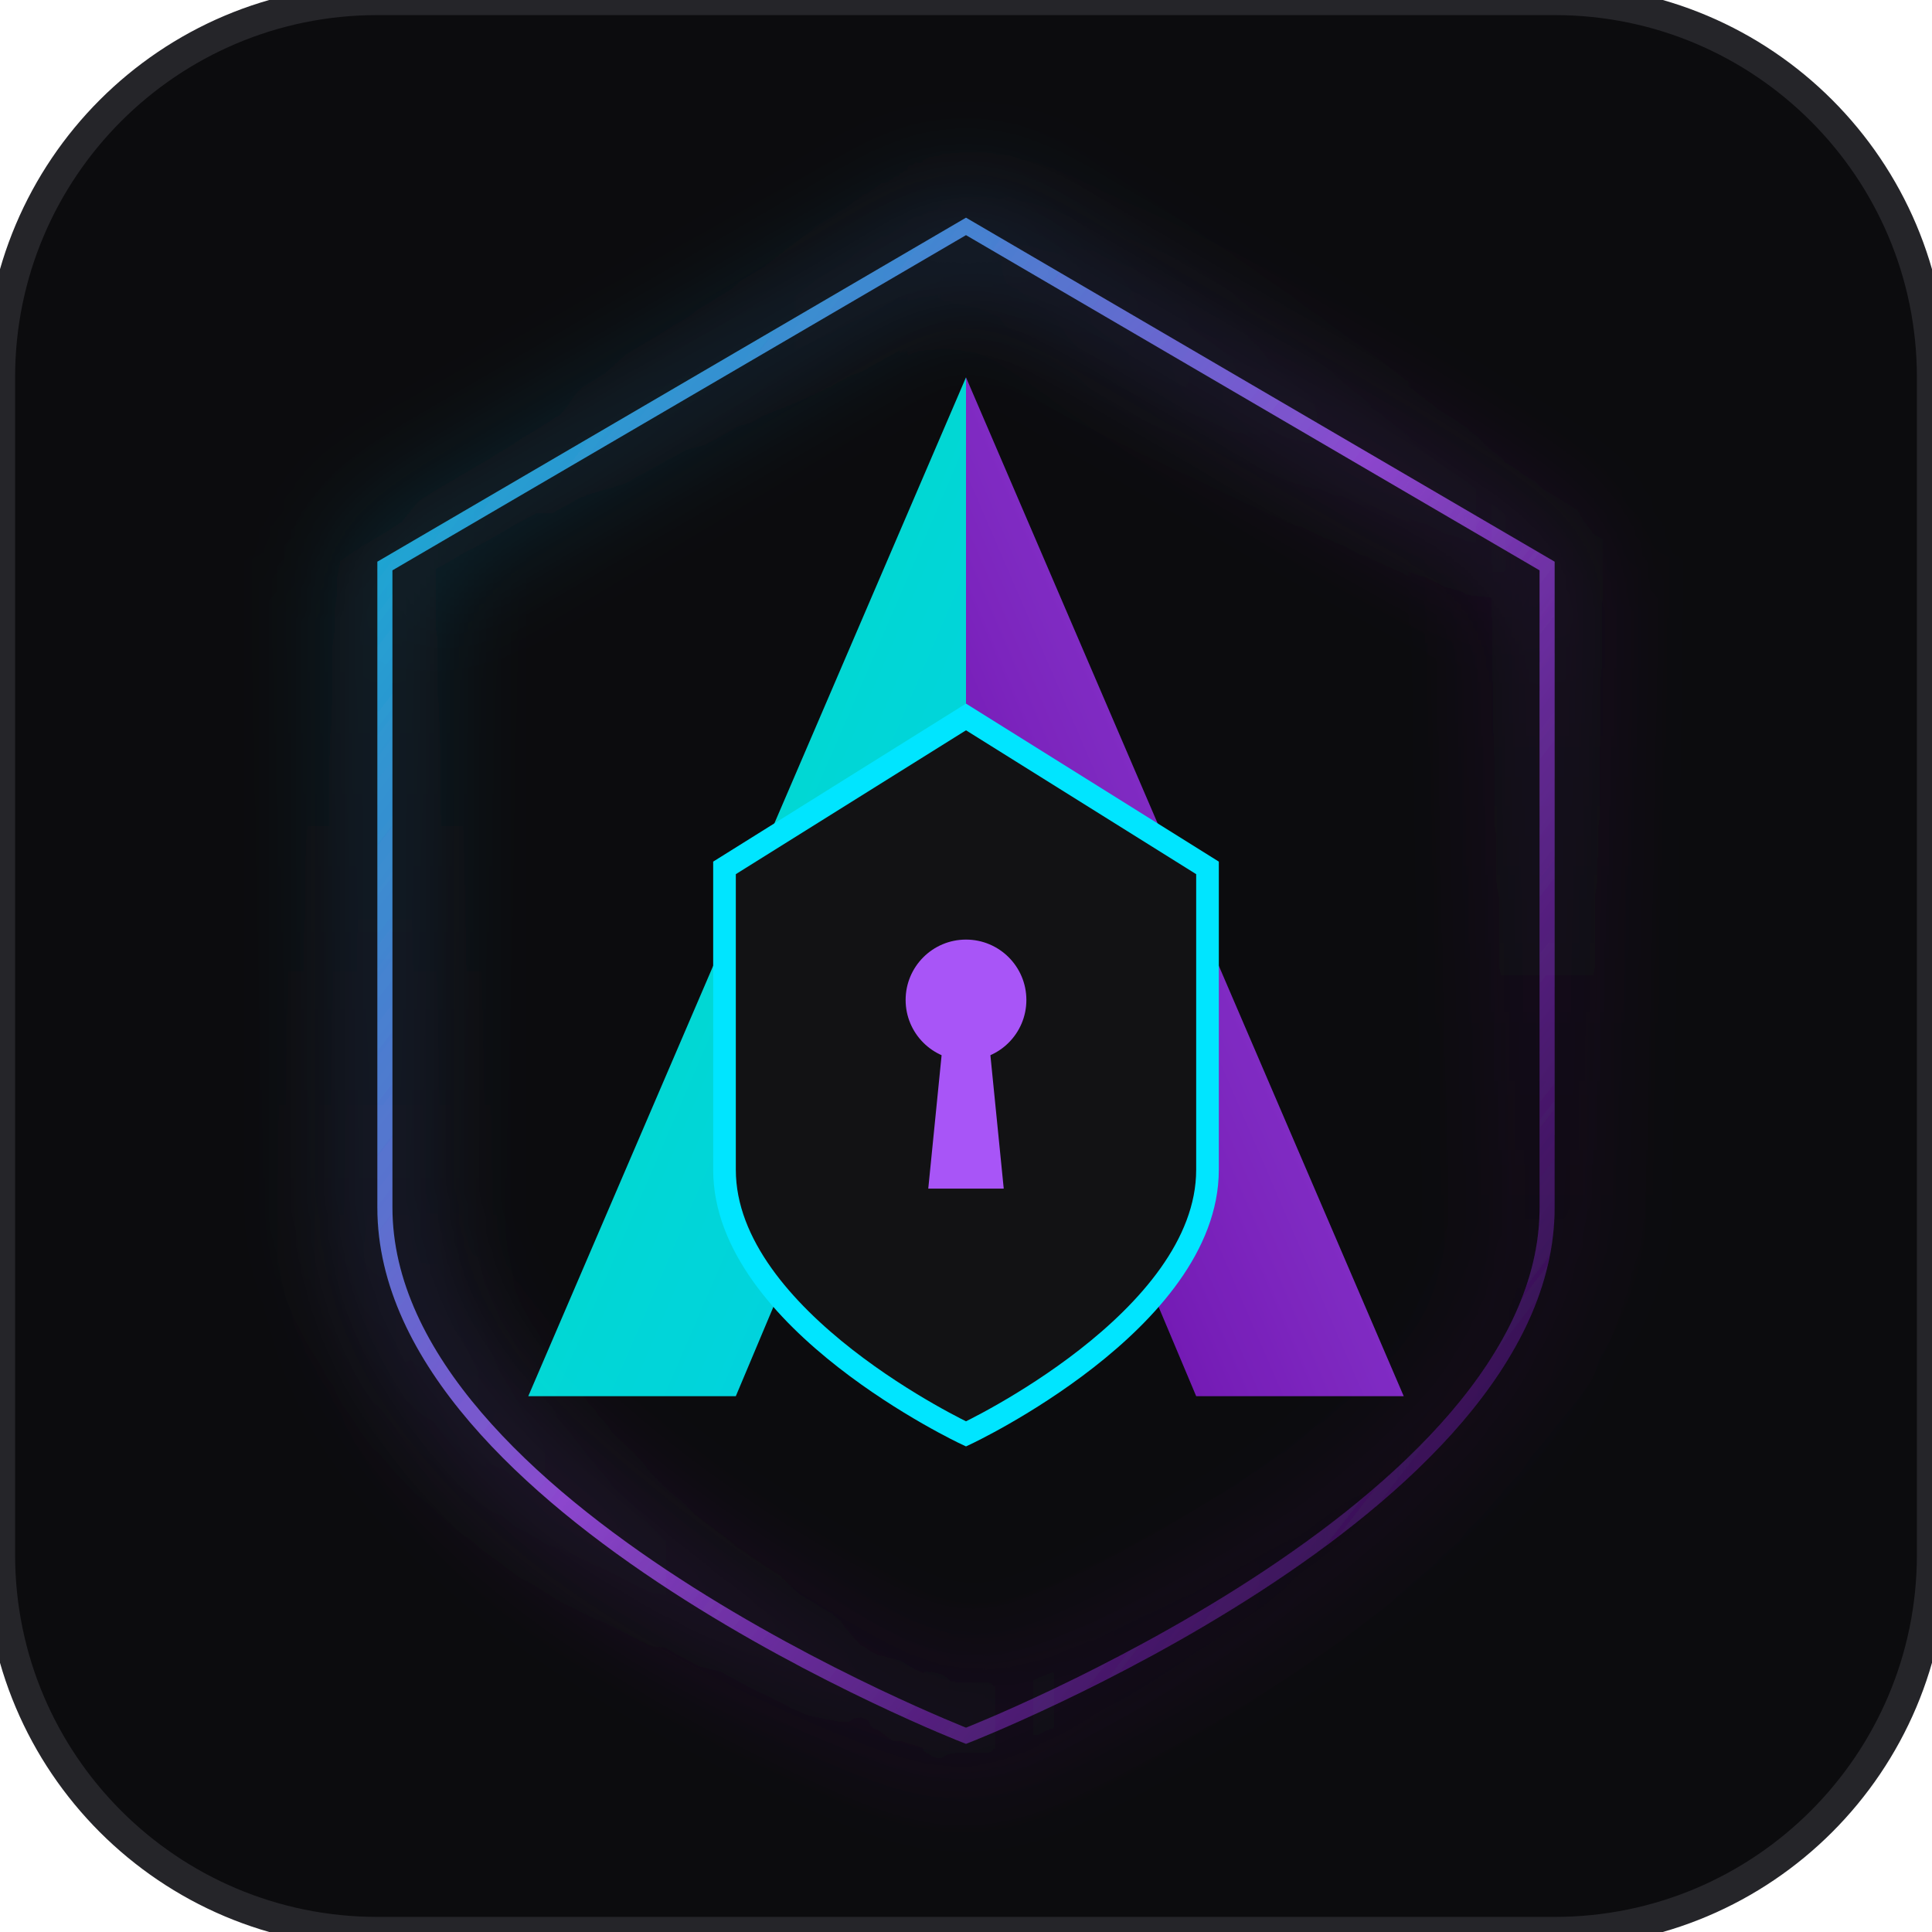
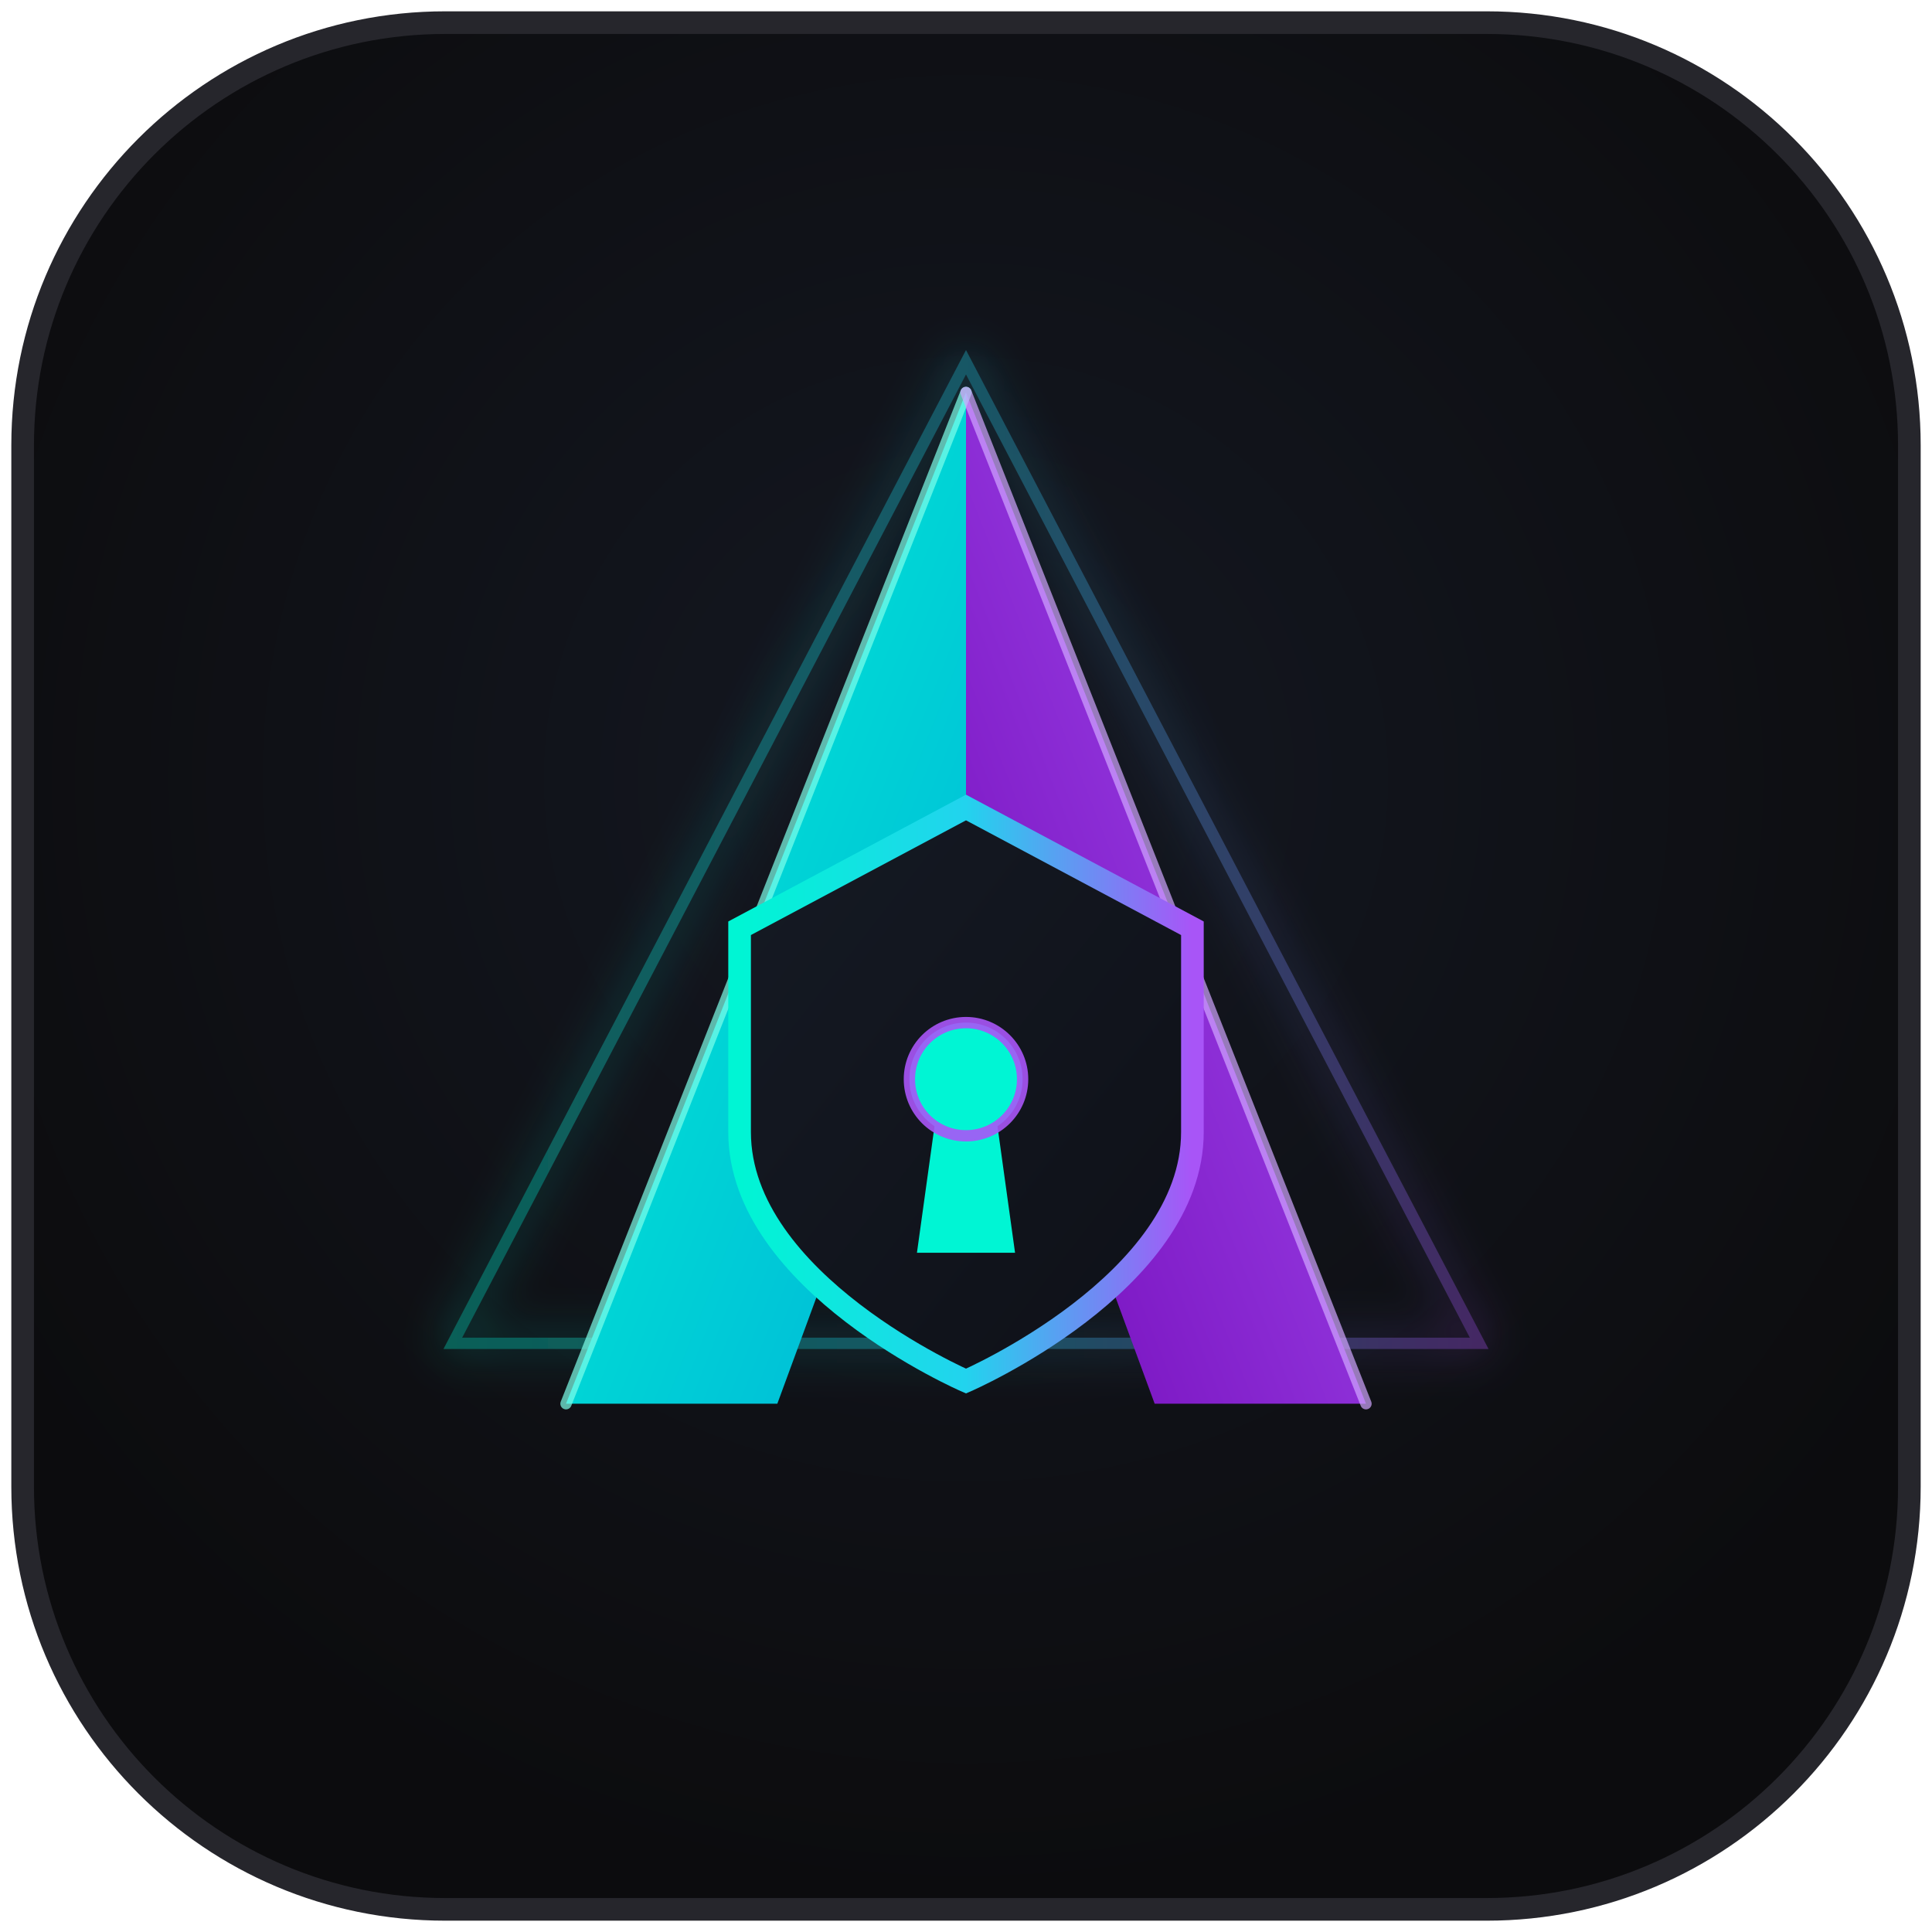
- <svg xmlns="http://www.w3.org/2000/svg" viewBox="0 0 512 512" width="100%" height="100%">
+ <svg xmlns="http://www.w3.org/2000/svg" viewBox="0 0 512 512" width="100%" height="100%" role="img" aria-label="Axis">
  <defs>
-     <linearGradient id="tealGrad" x1="0%" y1="0%" x2="100%" y2="100%">
+     <linearGradient id="tealGrad" x1="0" y1="0" x2="1" y2="1">
      <stop offset="0%" stop-color="#00F5D4" />
-       <stop offset="100%" stop-color="#00E5FF" />
+       <stop offset="100%" stop-color="#00B4D8" />
    </linearGradient>
-     <linearGradient id="purpleGrad" x1="0%" y1="100%" x2="100%" y2="0%">
-       <stop offset="0%" stop-color="#7209B7" />
+     <linearGradient id="purpleGrad" x1="1" y1="0" x2="0" y2="1">
+       <stop offset="0%" stop-color="#A855F7" />
+       <stop offset="100%" stop-color="#7209B7" />
+     </linearGradient>
+     <linearGradient id="edgeGrad" x1="0" y1="0" x2="1" y2="0">
+       <stop offset="0%" stop-color="#00F5D4" />
+       <stop offset="50%" stop-color="#22D3EE" />
      <stop offset="100%" stop-color="#A855F7" />
    </linearGradient>
-     <linearGradient id="glowGrad" x1="0%" y1="0%" x2="100%" y2="100%">
-       <stop offset="0%" stop-color="#00E5FF" stop-opacity="0.8" />
-       <stop offset="50%" stop-color="#A855F7" stop-opacity="0.8" />
-       <stop offset="100%" stop-color="#7209B7" stop-opacity="0.2" />
+     <radialGradient id="bgGlow" cx="50%" cy="40%" r="60%">
+       <stop offset="0%" stop-color="#141822" />
+       <stop offset="100%" stop-color="#0C0C0E" />
+     </radialGradient>
+     <linearGradient id="coreGrad" x1="0" y1="0" x2="1" y2="1">
+       <stop offset="0%" stop-color="#151a24" />
+       <stop offset="100%" stop-color="#0e1017" />
    </linearGradient>
-     <filter id="glow" x="-20%" y="-20%" width="140%" height="140%">
-       <feGaussianBlur stdDeviation="15" result="blur" />
-       <feComposite in="SourceGraphic" in2="blur" operator="over" />
+     <filter id="soft" x="-30%" y="-30%" width="160%" height="160%">
+       <feGaussianBlur stdDeviation="6" result="b" />
+       <feMerge>
+         <feMergeNode in="b" />
+         <feMergeNode in="SourceGraphic" />
+       </feMerge>
    </filter>
  </defs>
-   <rect width="512" height="512" rx="100" fill="#0C0C0E" stroke="#252529" stroke-width="8" />
-   <path d="M 256,60 L 410,150 L 410,320 C 410,400 256,460 256,460 C 256,460 102,400 102,320 L 102,150 Z" fill="none" stroke="url(#glowGrad)" stroke-width="4" filter="url(#glow)" />
-   <g transform="translate(0, 10)">
-     <path d="M 256,90 L 140,360 L 195,360 L 256,215 Z" fill="url(#tealGrad)" opacity="0.9" />
-     <path d="M 256,90 L 372,360 L 317,360 L 256,215 Z" fill="url(#purpleGrad)" opacity="0.9" />
-     <path d="M 256,180 L 320,220 L 320,300 C 320,340 256,370 256,370 C 256,370 192,340 192,300 L 192,220 Z" fill="#121214" stroke="#00E5FF" stroke-width="6" />
-     <circle cx="256" cy="255" r="16" fill="#A855F7" />
-     <path d="M 250,265 L 262,265 L 266,305 L 246,305 Z" fill="#A855F7" />
+   <rect x="6" y="6" width="500" height="500" rx="112" fill="url(#bgGlow)" stroke="#26262c" stroke-width="6" />
+   <path d="M256 96 L392 356 L120 356 Z" fill="none" stroke="url(#edgeGrad)" stroke-width="3" opacity="0.35" filter="url(#soft)" />
+   <g>
+     <path d="M256 104 L150 372 L206 372 L256 236 Z" fill="url(#tealGrad)" />
+     <path d="M256 104 L362 372 L306 372 L256 236 Z" fill="url(#purpleGrad)" />
+     <path d="M256 104 L150 372" fill="none" stroke="#7dffe9" stroke-width="3" opacity="0.7" stroke-linecap="round" />
+     <path d="M256 104 L362 372" fill="none" stroke="#d0a5ff" stroke-width="3" opacity="0.7" stroke-linecap="round" />
  </g>
+   <path d="M256 214 L316 246 L316 300 C316 340 256 366 256 366 C256 366 196 340 196 300 L196 246 Z" fill="url(#coreGrad)" stroke="url(#edgeGrad)" stroke-width="6" />
+   <g fill="#00F5D4">
+     <circle cx="256" cy="286" r="15" />
+     <path d="M248 296 L264 296 L269 332 L243 332 Z" />
+   </g>
+   <circle cx="256" cy="286" r="15" fill="none" stroke="#A855F7" stroke-width="3" opacity="0.9" />
</svg>
